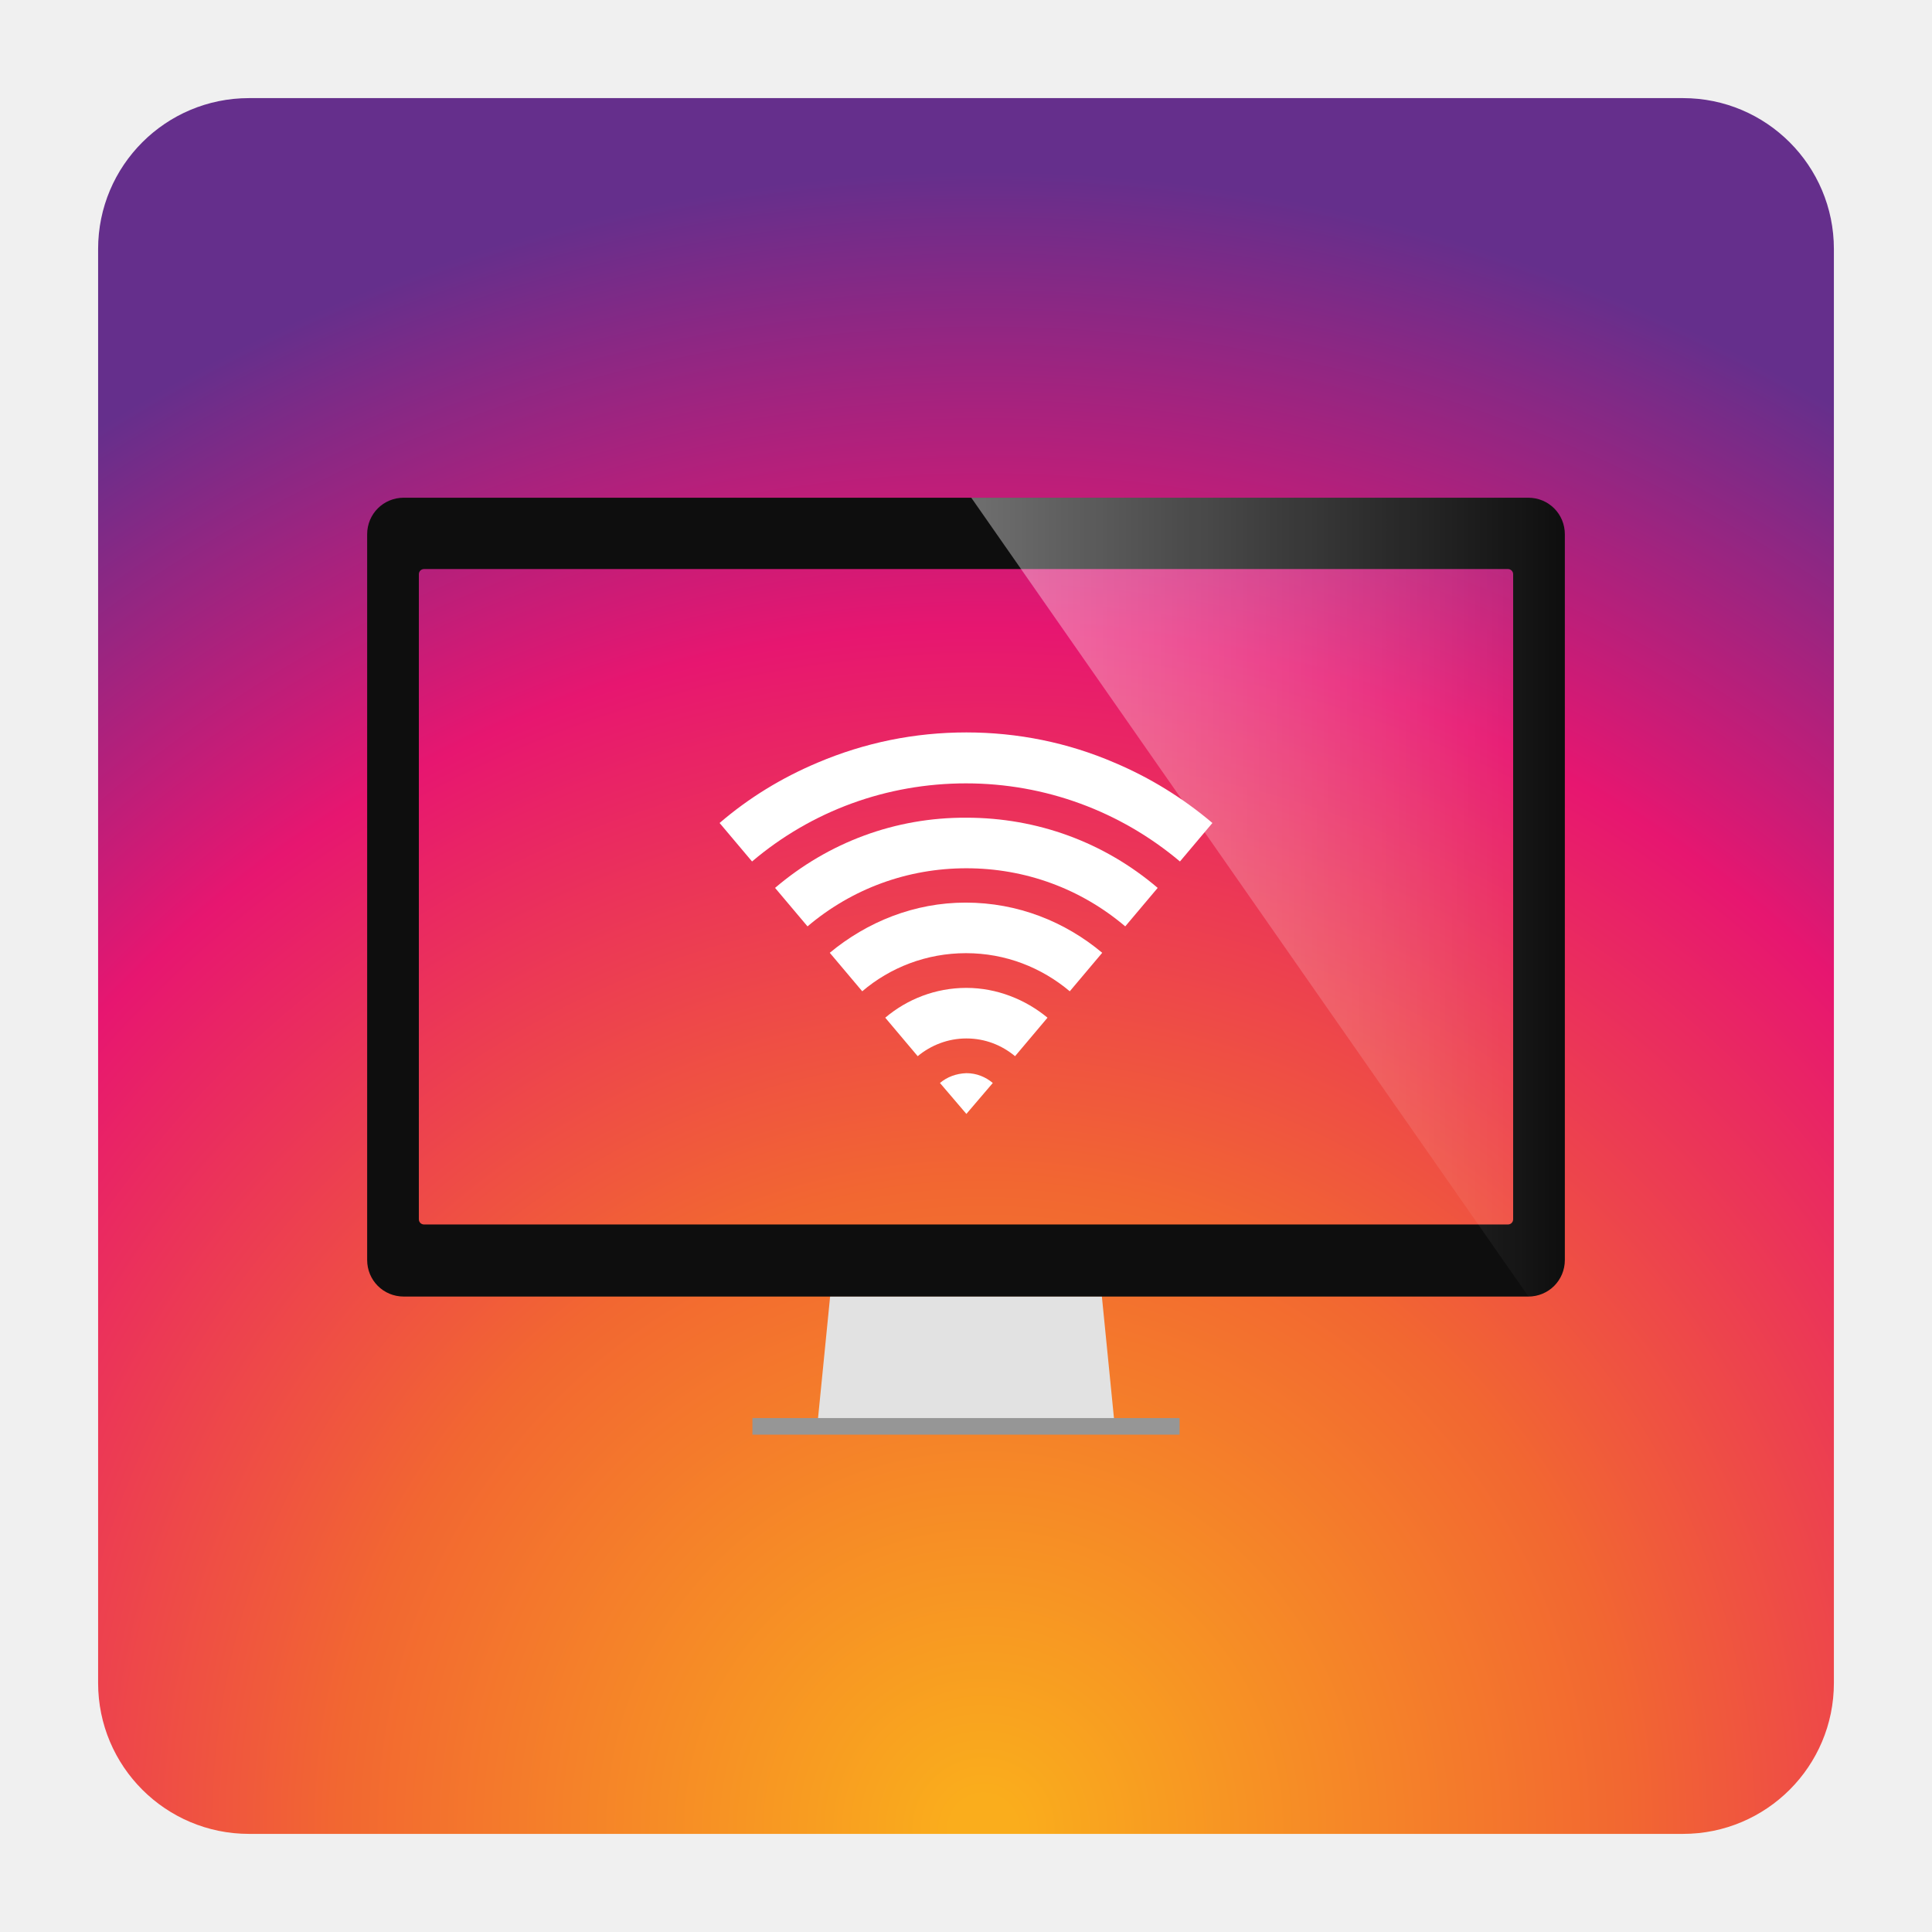
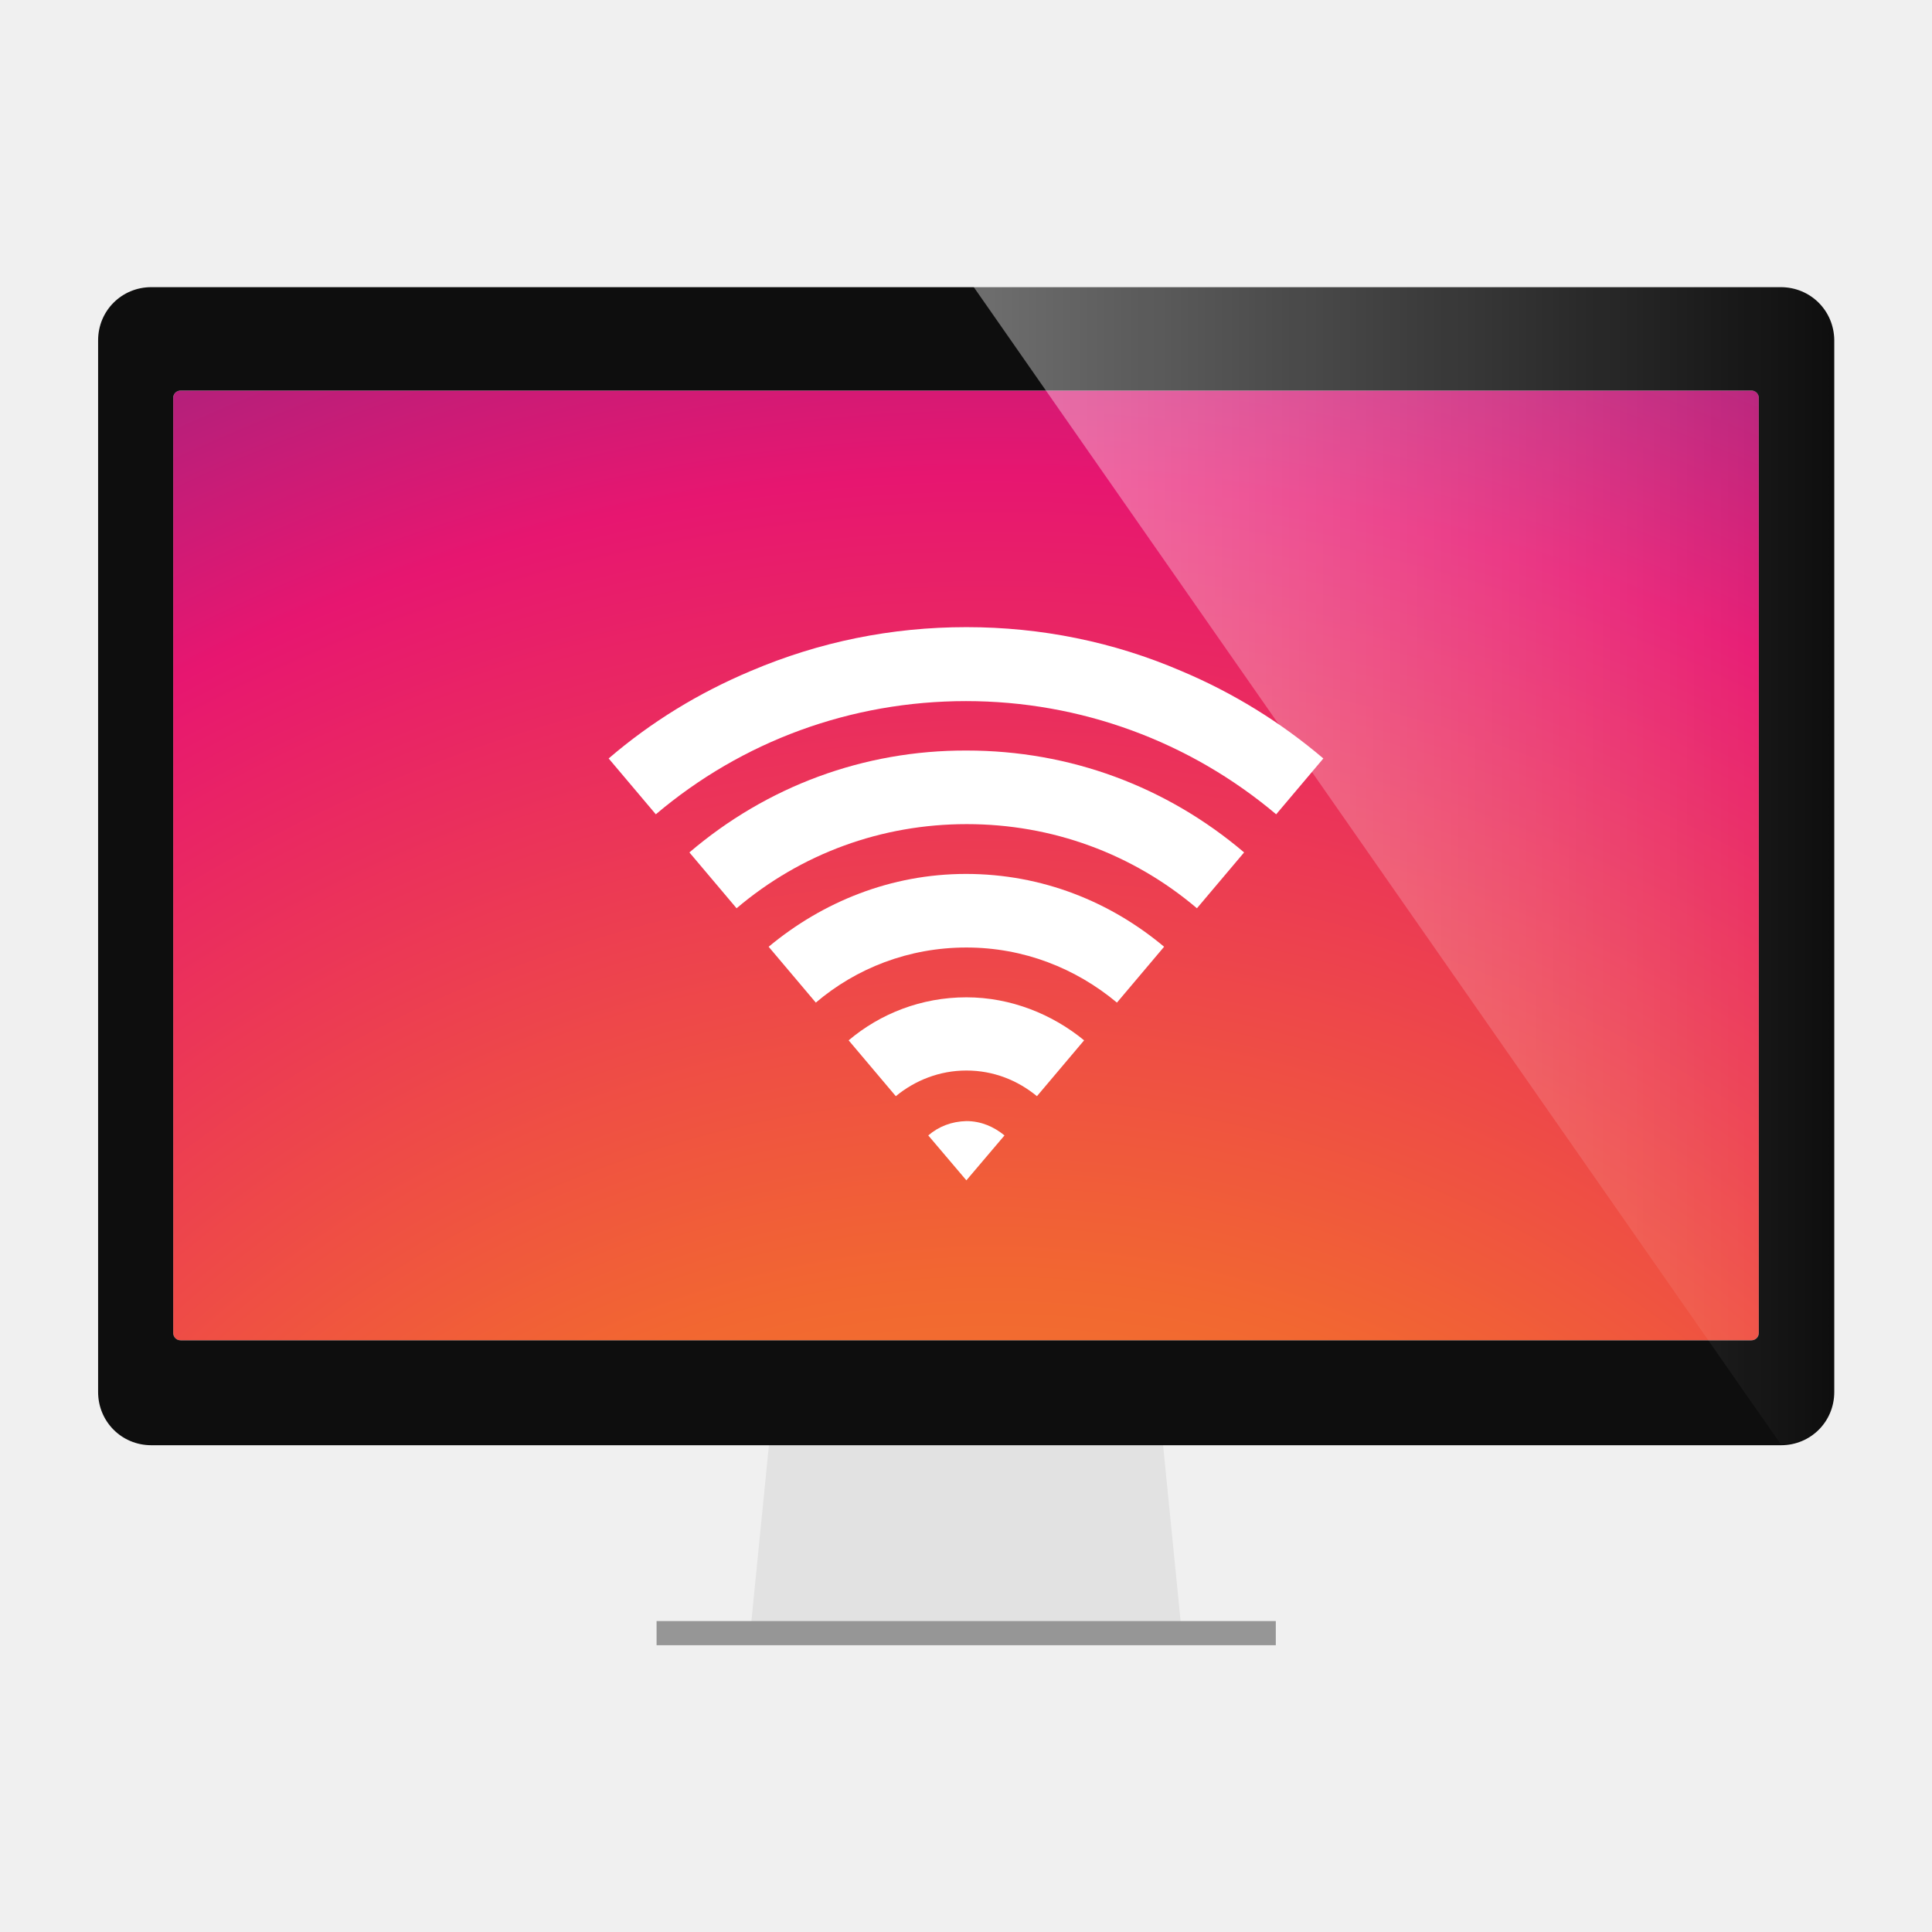
<svg xmlns="http://www.w3.org/2000/svg" version="1.1" id="Layer_3" x="0px" y="0px" viewBox="0 0 512 512" style="enable-background:new 0 0 512 512;" xml:space="preserve">
-   <radialGradient id="SVGID_1_" cx="260.667" cy="27.333" r="439.334" gradientTransform="matrix(1 0 0 -1 0 512)" gradientUnits="userSpaceOnUse">
-     <stop offset="1.933882e-02" style="stop-color:#FAAD1C" />
-     <stop offset="0.389" style="stop-color:#F26731" />
-     <stop offset="0.724" style="stop-color:#E71670" />
-     <stop offset="1" style="stop-color:#652F8C" />
-   </radialGradient>
-   <path style="fill:url(#SVGID_1_);" d="M446,486H66c-22.1,0-40-17.9-40-40V66c0-22.1,17.9-40,40-40h380c22.1,0,40,17.9,40,40v380  C486,468.1,468.1,486,446,486z" />
  <g>
    <g>
+       <polygon style="fill:#E2E2E2;" points="313,430.9 308.2,382.7 203.8,382.7 199,430.9   " />
+       <rect x="174" y="429.6" style="fill:#969696;" width="164.1" height="6.4" />
+     </g>
+     <g>
      <g>
-         <g id="g23_1_">
-           <path id="path25_1_" style="fill:#FFFFFF;" d="M249.1,287l7,8.2l7-8.2c-1.9-1.6-4.3-2.6-7-2.6C253.4,284.5,251,285.4,249.1,287z      " />
-           <path id="path27_1_" style="fill:#FFFFFF;" d="M256.1,261.8c-8.2,0-15.7,3-21.5,7.9l8.6,10.2c3.5-2.9,8-4.7,12.9-4.7      c5,0,9.4,1.8,12.9,4.7l8.6-10.2C271.8,264.9,264.2,261.8,256.1,261.8z" />
-           <path id="path29_1_" style="fill:#FFFFFF;" d="M219.9,252.5l8.6,10.2c7.4-6.3,17-10.1,27.5-10.1c10.5,0,20,3.8,27.5,10.1      l8.6-10.2c-9.8-8.2-22.3-13.3-36.2-13.3C242.3,239.2,229.8,244.3,219.9,252.5z" />
-           <path id="path31_1_" style="fill:#FFFFFF;" d="M205.4,235.3l8.6,10.2c11.8-10,26.5-15.4,42.1-15.4s30.3,5.4,42.1,15.4l8.6-10.2      c-14.2-12.1-31.9-18.6-50.7-18.6C237.3,216.6,219.6,223.2,205.4,235.3z" />
-           <path id="path33_1_" style="fill:#FFFFFF;" d="M256.1,194.1c-13.7,0-26.9,2.7-39.4,8c-9.5,4-18.2,9.3-26,16l8.6,10.2      c15.8-13.4,35.7-20.7,56.7-20.7s40.9,7.4,56.7,20.7l8.6-10.2c-7.8-6.6-16.5-12-26-16C283,196.8,269.7,194.1,256.1,194.1z" />
-         </g>
+         <radialGradient id="SVGID_1_" cx="262.763" cy="587.329" r="636.716" gradientUnits="userSpaceOnUse">
+           <stop offset="1.933882e-02" style="stop-color:#FAAD1C" />
+           <stop offset="0.389" style="stop-color:#F26731" />
+           <stop offset="0.724" style="stop-color:#E71670" />
+           <stop offset="1" style="stop-color:#652F8C" />
+         </radialGradient>
+         <path style="fill:url(#SVGID_1_);" d="M464.1,103.5H47.9c-1.2,0-2,0.9-2,2v247.7c0,1.2,0.9,2,2,2h416.2c1.2,0,2-0.9,2-2V105.5     C466.1,104.3,465.3,103.5,464.1,103.5z" />
+         <path style="fill:#0E0E0E;" d="M471.9,76.1H40.1c-7.8,0-14.1,6.2-14.1,14.1v278.7c0,7.8,6.2,14.1,14.1,14.1h431.9     c7.8,0,14.1-6.2,14.1-14.1V90.1C486,82.3,479.8,76.1,471.9,76.1z M466.1,353.2c0,1.2-0.9,2-2,2H47.9c-1.2,0-2-0.9-2-2V105.5     c0-1.2,0.9-2,2-2h416.2c1.2,0,2,0.9,2,2V353.2z" />
      </g>
-       <polygon style="fill:#E2E2E2;" points="295.3,376.7 292,343.5 220,343.5 216.7,376.7   " />
-       <rect x="199.4" y="375.8" style="fill:#969696;" width="113.2" height="4.4" />
-       <g>
-         <path style="fill:#0E0E0E;" d="M405,131.9H107c-5.4,0-9.7,4.3-9.7,9.7v192.3c0,5.4,4.3,9.7,9.7,9.7h298c5.4,0,9.7-4.3,9.7-9.7     V141.6C414.7,136.2,410.4,131.9,405,131.9z M401,323.1c0,0.8-0.6,1.4-1.4,1.4H112.4c-0.8,0-1.4-0.6-1.4-1.4V152.2     c0-0.8,0.6-1.4,1.4-1.4h287.2c0.8,0,1.4,0.6,1.4,1.4V323.1z" />
-         <linearGradient id="SVGID_2_" gradientUnits="userSpaceOnUse" x1="257.4" y1="235.7" x2="414.7" y2="235.7" gradientTransform="matrix(1 0 0 1 0 2)">
-           <stop offset="0" style="stop-color:#FFFFFF" />
-           <stop offset="1" style="stop-color:#FFFFFF;stop-opacity:0" />
-         </linearGradient>
-         <path style="opacity:0.4;fill:url(#SVGID_2_);enable-background:new    ;" d="M405,343.5c5.4,0,9.7-4.3,9.7-9.7V141.6     c0-5.4-4.3-9.7-9.7-9.7H257.4L405,343.5z" />
+       <linearGradient id="SVGID_2_" gradientUnits="userSpaceOnUse" x1="258.029" y1="284.594" x2="486" y2="284.594" gradientTransform="matrix(1 0 0 -1 0 514)">
+         <stop offset="0" style="stop-color:#FFFFFF" />
+         <stop offset="1" style="stop-color:#FFFFFF;stop-opacity:0" />
+       </linearGradient>
+       <path style="opacity:0.4;fill:url(#SVGID_2_);enable-background:new    ;" d="M471.9,382.7c7.8,0,14.1-6.2,14.1-14.1V90.1    c0-7.8-6.2-14.1-14.1-14.1H258L471.9,382.7z" />
+     </g>
+     <g>
+       <g id="g23_1_">
+         <path id="path25_1_" style="fill:#FFFFFF;" d="M246,300.9l10.1,11.9l10.1-11.9c-2.8-2.3-6.2-3.8-10.1-3.8     C252.2,297.2,248.8,298.5,246,300.9z" />
+         <path id="path27_1_" style="fill:#FFFFFF;" d="M256.1,264.3c-11.9,0-22.8,4.3-31.2,11.4l12.5,14.8c5.1-4.2,11.6-6.8,18.7-6.8     c7.2,0,13.6,2.6,18.7,6.8l12.5-14.8C278.9,268.8,267.9,264.3,256.1,264.3z" />
+         <path id="path29_1_" style="fill:#FFFFFF;" d="M203.7,250.9l12.5,14.8c10.7-9.1,24.6-14.6,39.9-14.6c15.2,0,29,5.5,39.9,14.6     l12.5-14.8c-14.2-11.9-32.3-19.3-52.5-19.3C236.1,231.6,218,239,203.7,250.9z" />
+         <path id="path31_1_" style="fill:#FFFFFF;" d="M182.7,225.9l12.5,14.8c17.1-14.5,38.4-22.3,61-22.3s43.9,7.8,61,22.3l12.5-14.8     c-20.6-17.5-46.2-27-73.5-27C228.9,198.8,203.2,208.4,182.7,225.9z" />
+         <path id="path33_1_" style="fill:#FFFFFF;" d="M256.1,166.2c-19.9,0-39,3.9-57.1,11.6c-13.8,5.8-26.4,13.5-37.7,23.2l12.5,14.8     c22.9-19.4,51.7-30,82.2-30c30.4,0,59.3,10.7,82.2,30l12.5-14.8c-11.3-9.6-23.9-17.4-37.7-23.2     C295.1,170.1,275.9,166.2,256.1,166.2z" />
      </g>
    </g>
  </g>
</svg>
